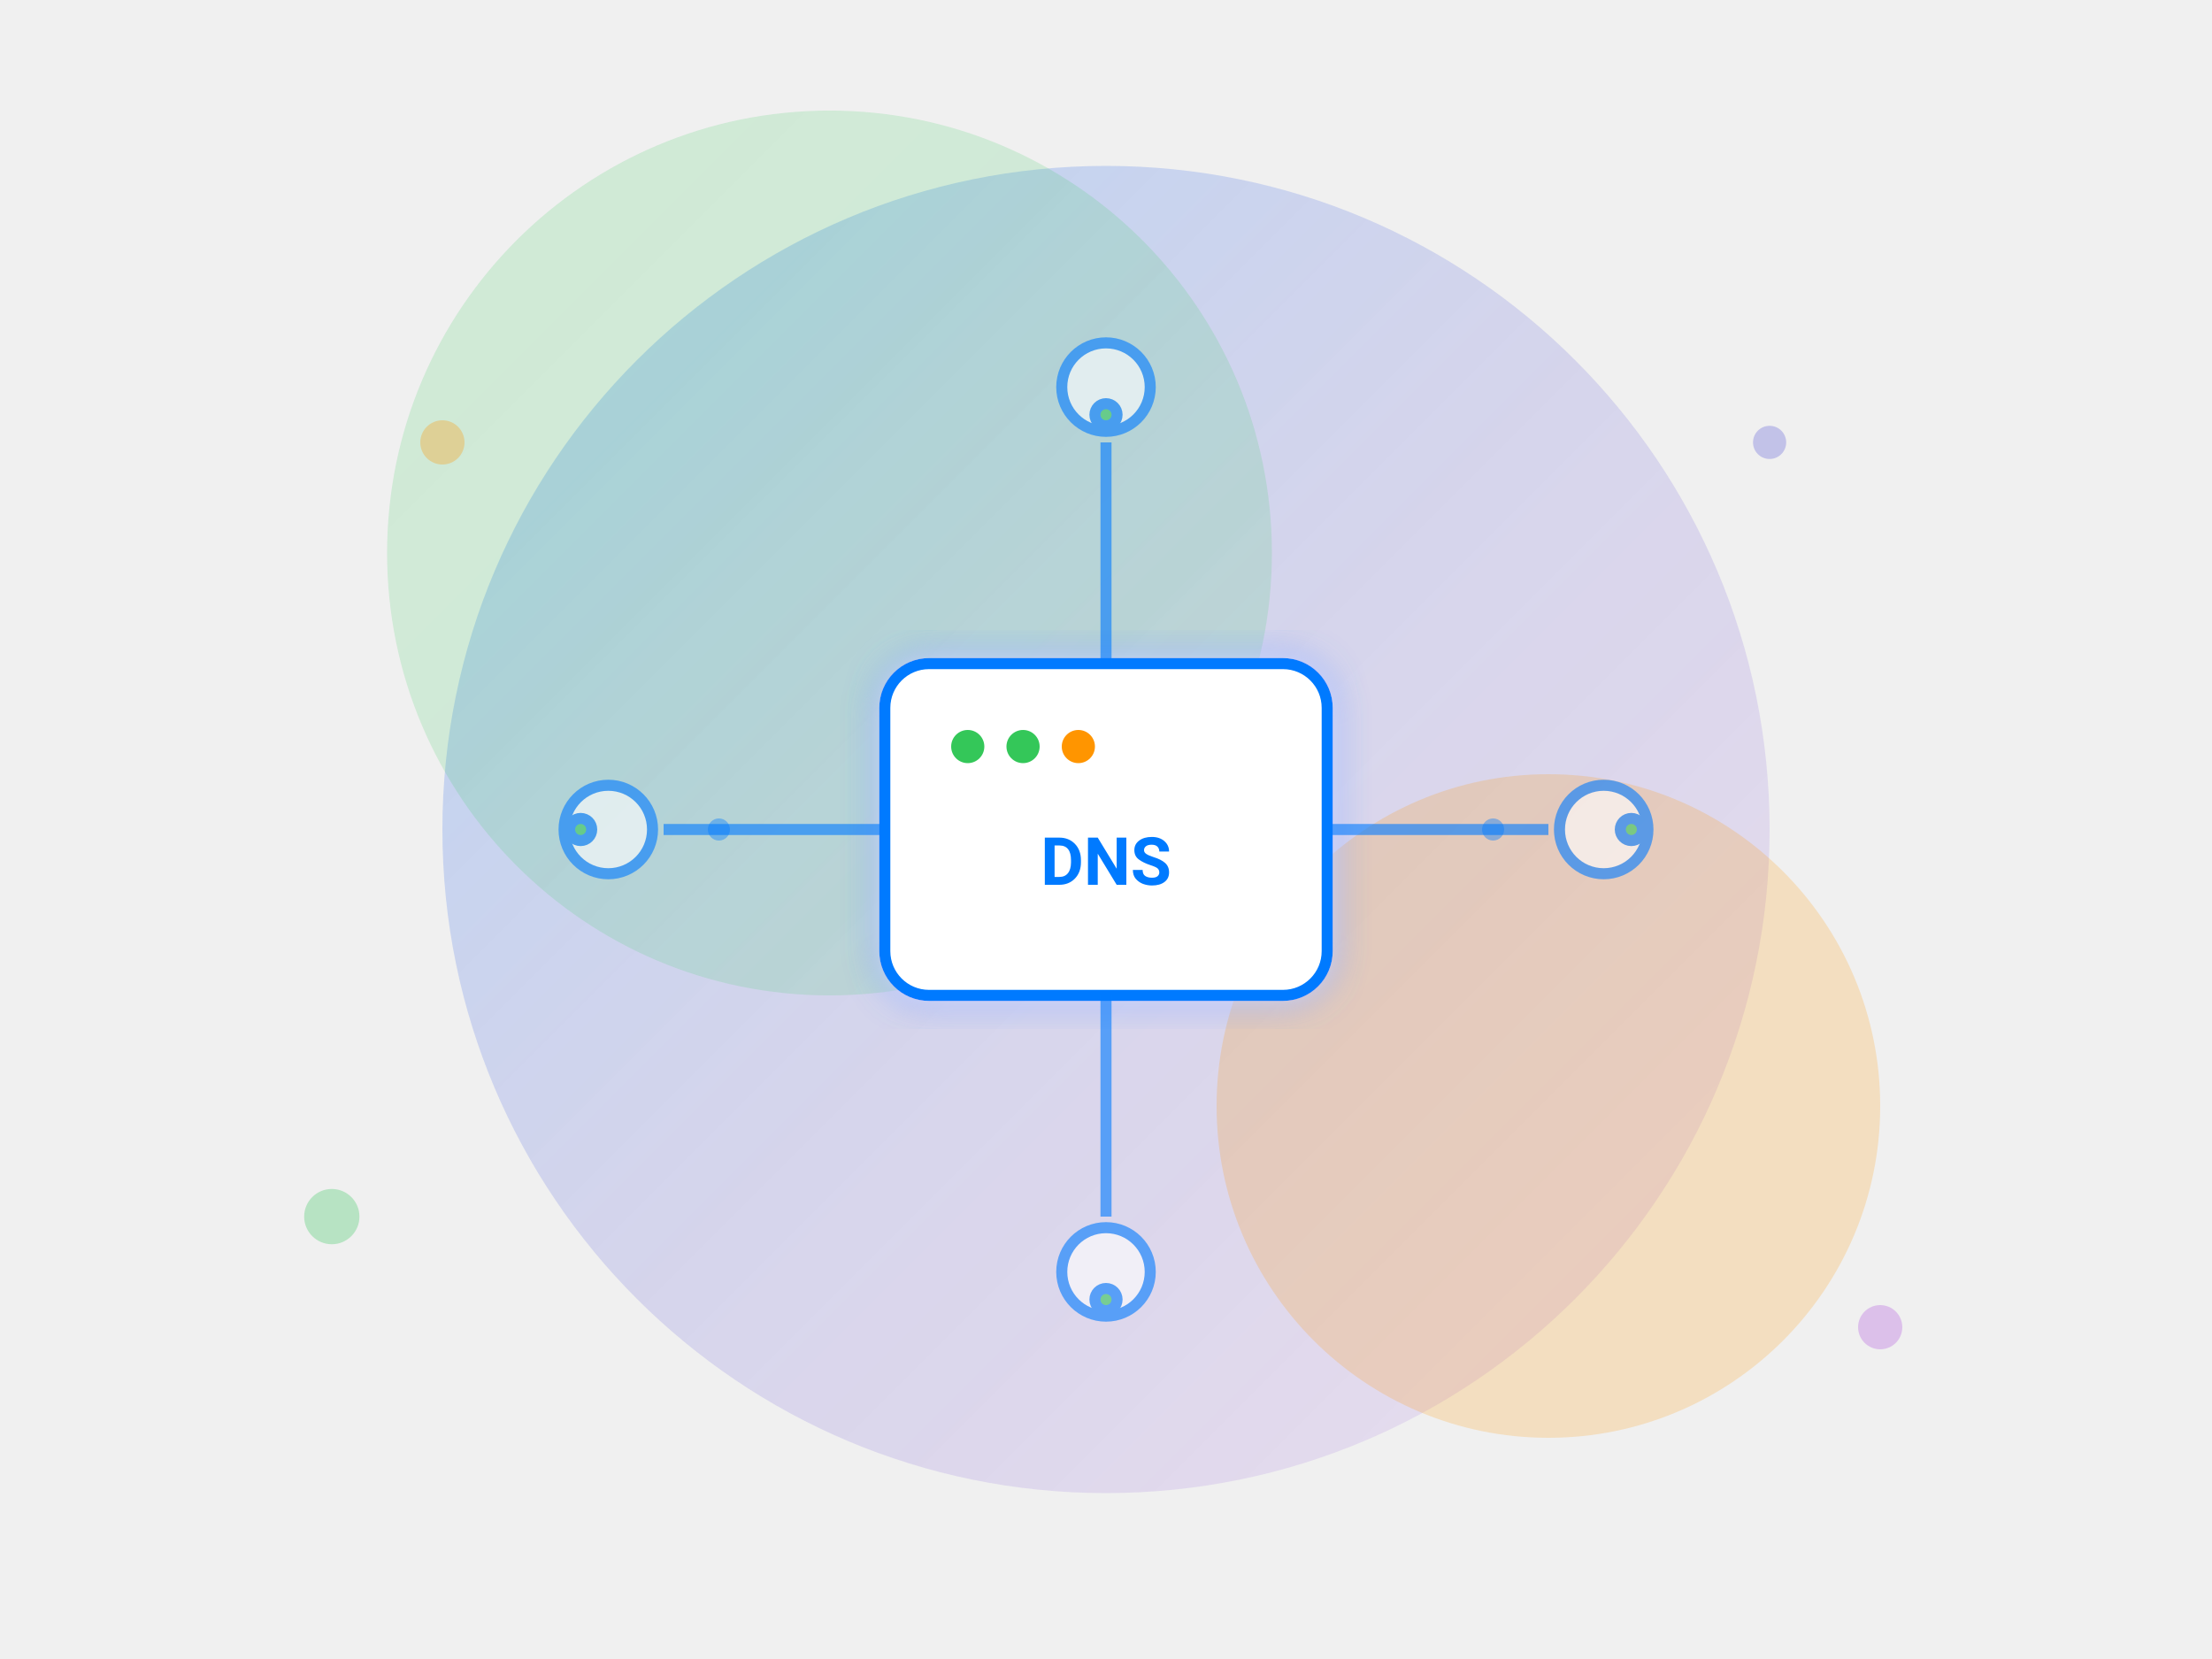
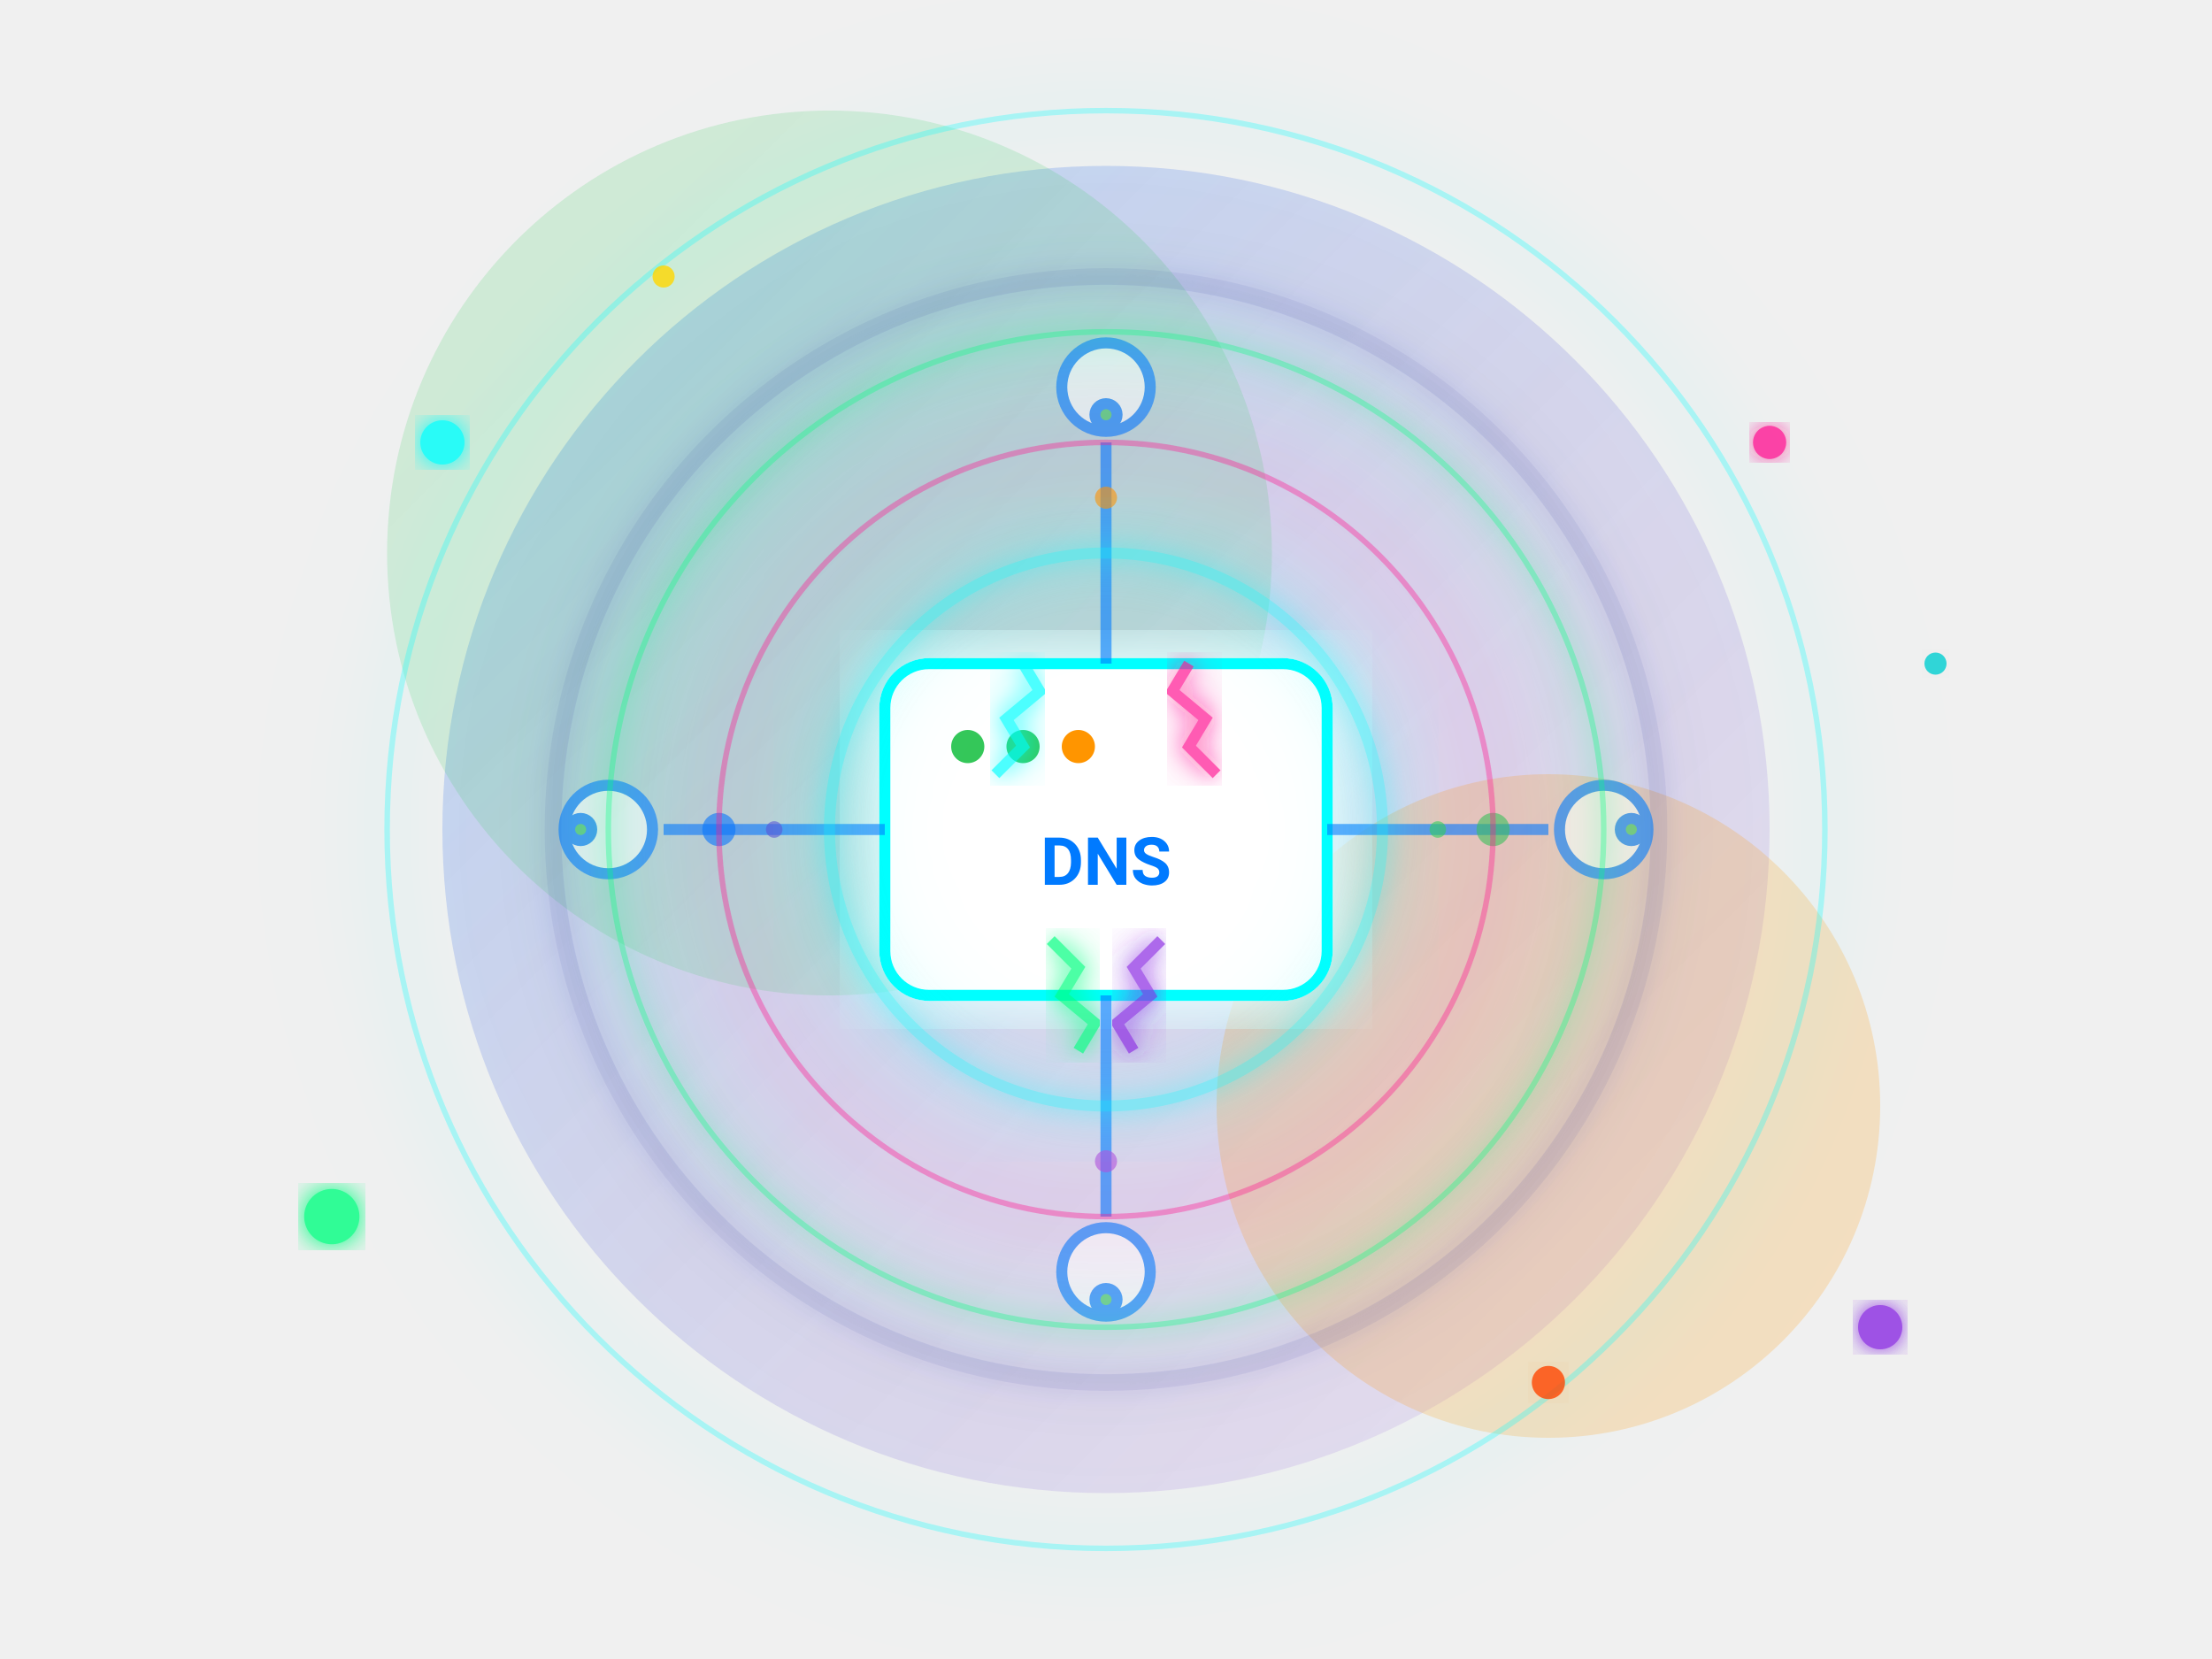
<svg xmlns="http://www.w3.org/2000/svg" width="400" height="300" viewBox="0 0 400 300">
  <defs>
    <linearGradient id="heroGradient" x1="0%" y1="0%" x2="100%" y2="100%">
-       <stop offset="0%" style="stop-color:#007AFF;stop-opacity:0.8" />
-       <stop offset="50%" style="stop-color:#5856D6;stop-opacity:0.6" />
-       <stop offset="100%" style="stop-color:#AF52DE;stop-opacity:0.4" />
+       <stop offset="0%" style="stop-color:#007AFF;stop-opacity:0.8">
+         <animate attributeName="stop-color" values="#007AFF;#00D4FF;#007AFF" dur="4s" repeatCount="indefinite" />
+       </stop>
+       <stop offset="50%" style="stop-color:#5856D6;stop-opacity:0.6">
+         <animate attributeName="stop-color" values="#5856D6;#8A2BE2;#5856D6" dur="3s" repeatCount="indefinite" />
+       </stop>
+       <stop offset="100%" style="stop-color:#AF52DE;stop-opacity:0.4">
+         <animate attributeName="stop-color" values="#AF52DE;#FF1493;#AF52DE" dur="5s" repeatCount="indefinite" />
+       </stop>
    </linearGradient>
    <linearGradient id="cardGradient" x1="0%" y1="0%" x2="100%" y2="100%">
-       <stop offset="0%" style="stop-color:#34C759;stop-opacity:0.9" />
-       <stop offset="100%" style="stop-color:#30D158;stop-opacity:0.7" />
+       <stop offset="0%" style="stop-color:#34C759;stop-opacity:0.9">
+         <animate attributeName="stop-color" values="#34C759;#00FF7F;#34C759" dur="3.5s" repeatCount="indefinite" />
+       </stop>
+       <stop offset="100%" style="stop-color:#30D158;stop-opacity:0.7">
+         <animate attributeName="stop-color" values="#30D158;#32CD32;#30D158" dur="2.8s" repeatCount="indefinite" />
+       </stop>
    </linearGradient>
+     <radialGradient id="neonGlow" cx="50%" cy="50%" r="50%">
+       <stop offset="0%" style="stop-color:#00FFFF;stop-opacity:0.8" />
+       <stop offset="70%" style="stop-color:#007AFF;stop-opacity:0.4" />
+       <stop offset="100%" style="stop-color:#000080;stop-opacity:0.1" />
+     </radialGradient>
    <filter id="glow">
      <feGaussianBlur stdDeviation="3" result="coloredBlur" />
      <feMerge>
        <feMergeNode in="coloredBlur" />
        <feMergeNode in="SourceGraphic" />
      </feMerge>
    </filter>
+     <filter id="superGlow">
+       <feGaussianBlur stdDeviation="6" result="coloredBlur" />
+       <feGaussianBlur stdDeviation="12" result="bigBlur" />
+       <feMerge>
+         <feMergeNode in="bigBlur" />
+         <feMergeNode in="coloredBlur" />
+         <feMergeNode in="SourceGraphic" />
+       </feMerge>
+     </filter>
+     <filter id="neonEffect">
+       <feGaussianBlur stdDeviation="2" result="glow1" />
+       <feGaussianBlur stdDeviation="4" result="glow2" />
+       <feGaussianBlur stdDeviation="8" result="glow3" />
+       <feMerge>
+         <feMergeNode in="glow3" />
+         <feMergeNode in="glow2" />
+         <feMergeNode in="glow1" />
+         <feMergeNode in="SourceGraphic" />
+       </feMerge>
+     </filter>
  </defs>
-   <circle cx="200" cy="150" r="120" fill="url(#heroGradient)" opacity="0.3" />
-   <circle cx="150" cy="100" r="80" fill="url(#cardGradient)" opacity="0.2" />
-   <circle cx="280" cy="200" r="60" fill="#FF9500" opacity="0.2" />
-   <rect x="160" y="120" width="80" height="60" rx="8" fill="#ffffff" stroke="#007AFF" stroke-width="2" filter="url(#glow)" />
-   <circle cx="175" cy="135" r="3" fill="#34C759" />
-   <circle cx="185" cy="135" r="3" fill="#34C759" />
-   <circle cx="195" cy="135" r="3" fill="#FF9500" />
+   <circle cx="200" cy="150" r="120" fill="url(#heroGradient)" opacity="0.3">
+     <animateTransform attributeName="transform" type="rotate" values="0 200 150;360 200 150" dur="20s" repeatCount="indefinite" />
+     <animate attributeName="opacity" values="0.2;0.4;0.2" dur="4s" repeatCount="indefinite" />
+   </circle>
+   <circle cx="150" cy="100" r="80" fill="url(#cardGradient)" opacity="0.2">
+     <animateTransform attributeName="transform" type="rotate" values="360 150 100;0 150 100" dur="15s" repeatCount="indefinite" />
+     <animate attributeName="r" values="75;85;75" dur="3s" repeatCount="indefinite" />
+   </circle>
+   <circle cx="280" cy="200" r="60" fill="#FF9500" opacity="0.2">
+     <animate attributeName="r" values="55;65;55" dur="2.5s" repeatCount="indefinite" />
+     <animate attributeName="opacity" values="0.1;0.3;0.1" dur="3.5s" repeatCount="indefinite" />
+   </circle>
+   <circle cx="200" cy="150" r="100" fill="none" stroke="url(#neonGlow)" stroke-width="3" opacity="0.6" filter="url(#neonEffect)">
+     <animate attributeName="r" values="95;105;95" dur="3s" repeatCount="indefinite" />
+     <animate attributeName="opacity" values="0.4;0.8;0.4" dur="2s" repeatCount="indefinite" />
+     <animateTransform attributeName="transform" type="rotate" values="0 200 150;360 200 150" dur="12s" repeatCount="indefinite" />
+   </circle>
+   <circle cx="200" cy="150" r="130" fill="none" stroke="#00FFFF" stroke-width="1" opacity="0.3" filter="url(#superGlow)">
+     <animate attributeName="r" values="125;135;125" dur="4s" repeatCount="indefinite" />
+     <animate attributeName="opacity" values="0.2;0.5;0.2" dur="3s" repeatCount="indefinite" />
+     <animateTransform attributeName="transform" type="rotate" values="360 200 150;0 200 150" dur="15s" repeatCount="indefinite" />
+   </circle>
+   <rect x="160" y="120" width="80" height="60" rx="8" fill="#ffffff" stroke="#00FFFF" stroke-width="2" filter="url(#superGlow)">
+     <animate attributeName="stroke-width" values="2;4;2" dur="1.5s" repeatCount="indefinite" />
+     <animate attributeName="opacity" values="0.9;1;0.9" dur="1s" repeatCount="indefinite" />
+     <animate attributeName="stroke" values="#00FFFF;#007AFF;#FF1493;#00FFFF" dur="6s" repeatCount="indefinite" />
+     <animateTransform attributeName="transform" type="scale" values="1;1.05;1" dur="2s" repeatCount="indefinite" />
+   </rect>
+   <circle cx="175" cy="135" r="3" fill="#34C759">
+     <animate attributeName="opacity" values="0.5;1;0.5" dur="1s" repeatCount="indefinite" />
+     <animate attributeName="r" values="2.5;3.5;2.5" dur="1s" repeatCount="indefinite" />
+   </circle>
+   <circle cx="185" cy="135" r="3" fill="#34C759">
+     <animate attributeName="opacity" values="0.5;1;0.5" dur="1.2s" repeatCount="indefinite" begin="0.2s" />
+     <animate attributeName="r" values="2.5;3.5;2.5" dur="1.2s" repeatCount="indefinite" begin="0.2s" />
+   </circle>
+   <circle cx="195" cy="135" r="3" fill="#FF9500">
+     <animate attributeName="opacity" values="0.3;1;0.3" dur="0.8s" repeatCount="indefinite" begin="0.4s" />
+     <animate attributeName="r" values="2.5;3.5;2.5" dur="0.8s" repeatCount="indefinite" begin="0.4s" />
+   </circle>
  <text x="200" y="160" text-anchor="middle" font-family="-apple-system, BlinkMacSystemFont, 'Segoe UI', Roboto, sans-serif" font-size="12" font-weight="600" fill="#007AFF">DNS</text>
  <g stroke="#007AFF" stroke-width="2" fill="none" opacity="0.6">
-     <line x1="120" y1="150" x2="160" y2="150" />
-     <circle cx="110" cy="150" r="8" fill="#ffffff" stroke="#007AFF" stroke-width="2" />
-     <circle cx="105" cy="150" r="2" fill="#34C759" />
-     <line x1="240" y1="150" x2="280" y2="150" />
-     <circle cx="290" cy="150" r="8" fill="#ffffff" stroke="#007AFF" stroke-width="2" />
-     <circle cx="295" cy="150" r="2" fill="#34C759" />
-     <line x1="200" y1="80" x2="200" y2="120" />
-     <circle cx="200" cy="70" r="8" fill="#ffffff" stroke="#007AFF" stroke-width="2" />
-     <circle cx="200" cy="75" r="2" fill="#34C759" />
-     <line x1="200" y1="180" x2="200" y2="220" />
-     <circle cx="200" cy="230" r="8" fill="#ffffff" stroke="#007AFF" stroke-width="2" />
-     <circle cx="200" cy="235" r="2" fill="#34C759" />
+     <line x1="120" y1="150" x2="160" y2="150">
+       <animate attributeName="opacity" values="0.4;0.8;0.4" dur="2s" repeatCount="indefinite" />
+     </line>
+     <circle cx="110" cy="150" r="8" fill="#ffffff" stroke="#007AFF" stroke-width="2">
+       <animate attributeName="r" values="7;9;7" dur="1.8s" repeatCount="indefinite" />
+     </circle>
+     <circle cx="105" cy="150" r="2" fill="#34C759">
+       <animate attributeName="opacity" values="0.5;1;0.5" dur="1.5s" repeatCount="indefinite" />
+     </circle>
+     <line x1="240" y1="150" x2="280" y2="150">
+       <animate attributeName="opacity" values="0.4;0.8;0.4" dur="2.2s" repeatCount="indefinite" begin="0.3s" />
+     </line>
+     <circle cx="290" cy="150" r="8" fill="#ffffff" stroke="#007AFF" stroke-width="2">
+       <animate attributeName="r" values="7;9;7" dur="2s" repeatCount="indefinite" begin="0.2s" />
+     </circle>
+     <circle cx="295" cy="150" r="2" fill="#34C759">
+       <animate attributeName="opacity" values="0.5;1;0.5" dur="1.7s" repeatCount="indefinite" begin="0.2s" />
+     </circle>
+     <line x1="200" y1="80" x2="200" y2="120">
+       <animate attributeName="opacity" values="0.4;0.8;0.4" dur="1.8s" repeatCount="indefinite" begin="0.5s" />
+     </line>
+     <circle cx="200" cy="70" r="8" fill="#ffffff" stroke="#007AFF" stroke-width="2">
+       <animate attributeName="r" values="7;9;7" dur="1.6s" repeatCount="indefinite" begin="0.4s" />
+     </circle>
+     <circle cx="200" cy="75" r="2" fill="#34C759">
+       <animate attributeName="opacity" values="0.5;1;0.5" dur="1.3s" repeatCount="indefinite" begin="0.4s" />
+     </circle>
+     <line x1="200" y1="180" x2="200" y2="220">
+       <animate attributeName="opacity" values="0.4;0.8;0.4" dur="2.4s" repeatCount="indefinite" begin="0.7s" />
+     </line>
+     <circle cx="200" cy="230" r="8" fill="#ffffff" stroke="#007AFF" stroke-width="2">
+       <animate attributeName="r" values="7;9;7" dur="2.2s" repeatCount="indefinite" begin="0.6s" />
+     </circle>
+     <circle cx="200" cy="235" r="2" fill="#34C759">
+       <animate attributeName="opacity" values="0.5;1;0.5" dur="1.9s" repeatCount="indefinite" begin="0.6s" />
+     </circle>
+   </g>
+   <g opacity="0.6">
+     <circle cx="130" cy="150" r="3" fill="#007AFF">
+       <animate attributeName="cx" values="130;160;130" dur="1.5s" repeatCount="indefinite" />
+       <animate attributeName="opacity" values="0;1;0" dur="1.5s" repeatCount="indefinite" />
+       <animate attributeName="r" values="2;4;2" dur="1.5s" repeatCount="indefinite" />
+     </circle>
+     <circle cx="270" cy="150" r="3" fill="#34C759">
+       <animate attributeName="cx" values="270;240;270" dur="1.8s" repeatCount="indefinite" />
+       <animate attributeName="opacity" values="0;1;0" dur="1.8s" repeatCount="indefinite" />
+       <animate attributeName="r" values="2;4;2" dur="1.8s" repeatCount="indefinite" />
+     </circle>
+     <circle cx="200" cy="90" r="2" fill="#FF9500">
+       <animate attributeName="cy" values="90;120;90" dur="2.2s" repeatCount="indefinite" />
+       <animate attributeName="opacity" values="0;1;0" dur="2.2s" repeatCount="indefinite" />
+     </circle>
+     <circle cx="200" cy="210" r="2" fill="#AF52DE">
+       <animate attributeName="cy" values="210;180;210" dur="2.5s" repeatCount="indefinite" />
+       <animate attributeName="opacity" values="0;1;0" dur="2.5s" repeatCount="indefinite" />
+     </circle>
+     <circle cx="140" cy="150" r="1.5" fill="#5856D6">
+       <animate attributeName="cx" values="140;160;140" dur="3s" repeatCount="indefinite" begin="0.5s" />
+       <animate attributeName="opacity" values="0;0.8;0" dur="3s" repeatCount="indefinite" begin="0.5s" />
+     </circle>
+     <circle cx="260" cy="150" r="1.5" fill="#30D158">
+       <animate attributeName="cx" values="260;240;260" dur="2.8s" repeatCount="indefinite" begin="1s" />
+       <animate attributeName="opacity" values="0;0.8;0" dur="2.8s" repeatCount="indefinite" begin="1s" />
+     </circle>
+   </g>
+   <g opacity="0.8">
+     <circle cx="80" cy="80" r="4" fill="#00FFFF" filter="url(#neonEffect)">
+       <animate attributeName="r" values="2;8;2" dur="2s" repeatCount="indefinite" />
+       <animate attributeName="opacity" values="0.3;1;0.3" dur="2s" repeatCount="indefinite" />
+       <animate attributeName="fill" values="#00FFFF;#FF1493;#00FF7F;#00FFFF" dur="4s" repeatCount="indefinite" />
+       <animateTransform attributeName="transform" type="rotate" values="0 80 80;360 80 80" dur="6s" repeatCount="indefinite" />
+     </circle>
+     <circle cx="320" cy="80" r="3" fill="#FF1493" filter="url(#neonEffect)">
+       <animate attributeName="r" values="1;6;1" dur="1.8s" repeatCount="indefinite" begin="0.3s" />
+       <animate attributeName="opacity" values="0.4;1;0.4" dur="1.8s" repeatCount="indefinite" begin="0.3s" />
+       <animate attributeName="fill" values="#FF1493;#00FFFF;#FFD700;#FF1493" dur="3.5s" repeatCount="indefinite" />
+       <animateTransform attributeName="transform" type="rotate" values="360 320 80;0 320 80" dur="5s" repeatCount="indefinite" />
+     </circle>
+     <circle cx="60" cy="220" r="5" fill="#00FF7F" filter="url(#neonEffect)">
+       <animate attributeName="r" values="3;10;3" dur="3s" repeatCount="indefinite" begin="0.7s" />
+       <animate attributeName="opacity" values="0.2;0.9;0.2" dur="3s" repeatCount="indefinite" begin="0.7s" />
+       <animate attributeName="fill" values="#00FF7F;#8A2BE2;#00FFFF;#00FF7F" dur="5s" repeatCount="indefinite" />
+       <animateTransform attributeName="transform" type="rotate" values="0 60 220;360 60 220" dur="8s" repeatCount="indefinite" />
+     </circle>
+     <circle cx="340" cy="240" r="4" fill="#8A2BE2" filter="url(#neonEffect)">
+       <animate attributeName="r" values="2;7;2" dur="2.5s" repeatCount="indefinite" begin="1s" />
+       <animate attributeName="opacity" values="0.3;1;0.3" dur="2.5s" repeatCount="indefinite" begin="1s" />
+       <animate attributeName="fill" values="#8A2BE2;#00FFFF;#FF4500;#8A2BE2" dur="4.5s" repeatCount="indefinite" />
+       <animateTransform attributeName="transform" type="rotate" values="360 340 240;0 340 240" dur="7s" repeatCount="indefinite" />
+     </circle>
+     <circle cx="120" cy="50" r="2" fill="#FFD700" filter="url(#superGlow)">
+       <animate attributeName="r" values="1;4;1" dur="1.5s" repeatCount="indefinite" />
+       <animate attributeName="opacity" values="0.5;1;0.5" dur="1.5s" repeatCount="indefinite" />
+       <animateTransform attributeName="transform" type="translate" values="0,0;20,10;0,0" dur="3s" repeatCount="indefinite" />
+     </circle>
+     <circle cx="280" cy="250" r="3" fill="#FF4500" filter="url(#superGlow)">
+       <animate attributeName="r" values="2;5;2" dur="2s" repeatCount="indefinite" begin="0.5s" />
+       <animate attributeName="opacity" values="0.4;0.9;0.4" dur="2s" repeatCount="indefinite" begin="0.5s" />
+       <animateTransform attributeName="transform" type="translate" values="0,0;-15,-8;0,0" dur="4s" repeatCount="indefinite" />
+     </circle>
+     <circle cx="350" cy="120" r="2" fill="#00CED1" filter="url(#superGlow)">
+       <animate attributeName="r" values="1;3;1" dur="1.8s" repeatCount="indefinite" begin="1s" />
+       <animate attributeName="opacity" values="0.6;1;0.6" dur="1.8s" repeatCount="indefinite" begin="1s" />
+       <animateTransform attributeName="transform" type="translate" values="0,0;-10,15;0,0" dur="3.5s" repeatCount="indefinite" />
+     </circle>
  </g>
  <g opacity="0.4">
-     <circle cx="130" cy="150" r="2" fill="#007AFF">
-       <animate attributeName="cx" values="130;160;130" dur="2s" repeatCount="indefinite" />
-       <animate attributeName="opacity" values="0;1;0" dur="2s" repeatCount="indefinite" />
-     </circle>
-     <circle cx="270" cy="150" r="2" fill="#007AFF">
-       <animate attributeName="cx" values="270;240;270" dur="2s" repeatCount="indefinite" />
-       <animate attributeName="opacity" values="0;1;0" dur="2s" repeatCount="indefinite" />
-     </circle>
-   </g>
-   <g opacity="0.3">
-     <circle cx="80" cy="80" r="4" fill="#FF9500" />
-     <circle cx="320" cy="80" r="3" fill="#5856D6" />
-     <circle cx="60" cy="220" r="5" fill="#34C759" />
-     <circle cx="340" cy="240" r="4" fill="#AF52DE" />
+     <circle cx="200" cy="150" r="50" fill="none" stroke="#00FFFF" stroke-width="2" filter="url(#neonEffect)">
+       <animate attributeName="r" values="50;150;50" dur="4s" repeatCount="indefinite" />
+       <animate attributeName="opacity" values="0.8;0;0.8" dur="4s" repeatCount="indefinite" />
+       <animate attributeName="stroke-width" values="3;1;3" dur="4s" repeatCount="indefinite" />
+     </circle>
+     <circle cx="200" cy="150" r="70" fill="none" stroke="#FF1493" stroke-width="1" filter="url(#superGlow)">
+       <animate attributeName="r" values="70;170;70" dur="5s" repeatCount="indefinite" begin="1s" />
+       <animate attributeName="opacity" values="0.6;0;0.6" dur="5s" repeatCount="indefinite" begin="1s" />
+       <animate attributeName="stroke-width" values="2;0.5;2" dur="5s" repeatCount="indefinite" begin="1s" />
+     </circle>
+     <circle cx="200" cy="150" r="90" fill="none" stroke="#00FF7F" stroke-width="1" filter="url(#neonEffect)">
+       <animate attributeName="r" values="90;190;90" dur="6s" repeatCount="indefinite" begin="2s" />
+       <animate attributeName="opacity" values="0.5;0;0.5" dur="6s" repeatCount="indefinite" begin="2s" />
+       <animate attributeName="stroke-width" values="2;0.5;2" dur="6s" repeatCount="indefinite" begin="2s" />
+     </circle>
+   </g>
+   <g opacity="0.7">
+     <path d="M 180 140 L 185 135 L 182 130 L 188 125 L 185 120" stroke="#00FFFF" stroke-width="2" fill="none" filter="url(#neonEffect)">
+       <animate attributeName="opacity" values="0;1;0" dur="0.3s" repeatCount="indefinite" begin="0s" />
+       <animate attributeName="stroke" values="#00FFFF;#FFFFFF;#00FFFF" dur="0.3s" repeatCount="indefinite" />
+     </path>
+     <path d="M 220 140 L 215 135 L 218 130 L 212 125 L 215 120" stroke="#FF1493" stroke-width="2" fill="none" filter="url(#neonEffect)">
+       <animate attributeName="opacity" values="0;1;0" dur="0.4s" repeatCount="indefinite" begin="1.5s" />
+       <animate attributeName="stroke" values="#FF1493;#FFFFFF;#FF1493" dur="0.4s" repeatCount="indefinite" begin="1.5s" />
+     </path>
+     <path d="M 190 170 L 195 175 L 192 180 L 198 185 L 195 190" stroke="#00FF7F" stroke-width="2" fill="none" filter="url(#neonEffect)">
+       <animate attributeName="opacity" values="0;1;0" dur="0.35s" repeatCount="indefinite" begin="3s" />
+       <animate attributeName="stroke" values="#00FF7F;#FFFFFF;#00FF7F" dur="0.35s" repeatCount="indefinite" begin="3s" />
+     </path>
+     <path d="M 210 170 L 205 175 L 208 180 L 202 185 L 205 190" stroke="#8A2BE2" stroke-width="2" fill="none" filter="url(#neonEffect)">
+       <animate attributeName="opacity" values="0;1;0" dur="0.25s" repeatCount="indefinite" begin="4.5s" />
+       <animate attributeName="stroke" values="#8A2BE2;#FFFFFF;#8A2BE2" dur="0.25s" repeatCount="indefinite" begin="4.5s" />
+     </path>
  </g>
</svg>
